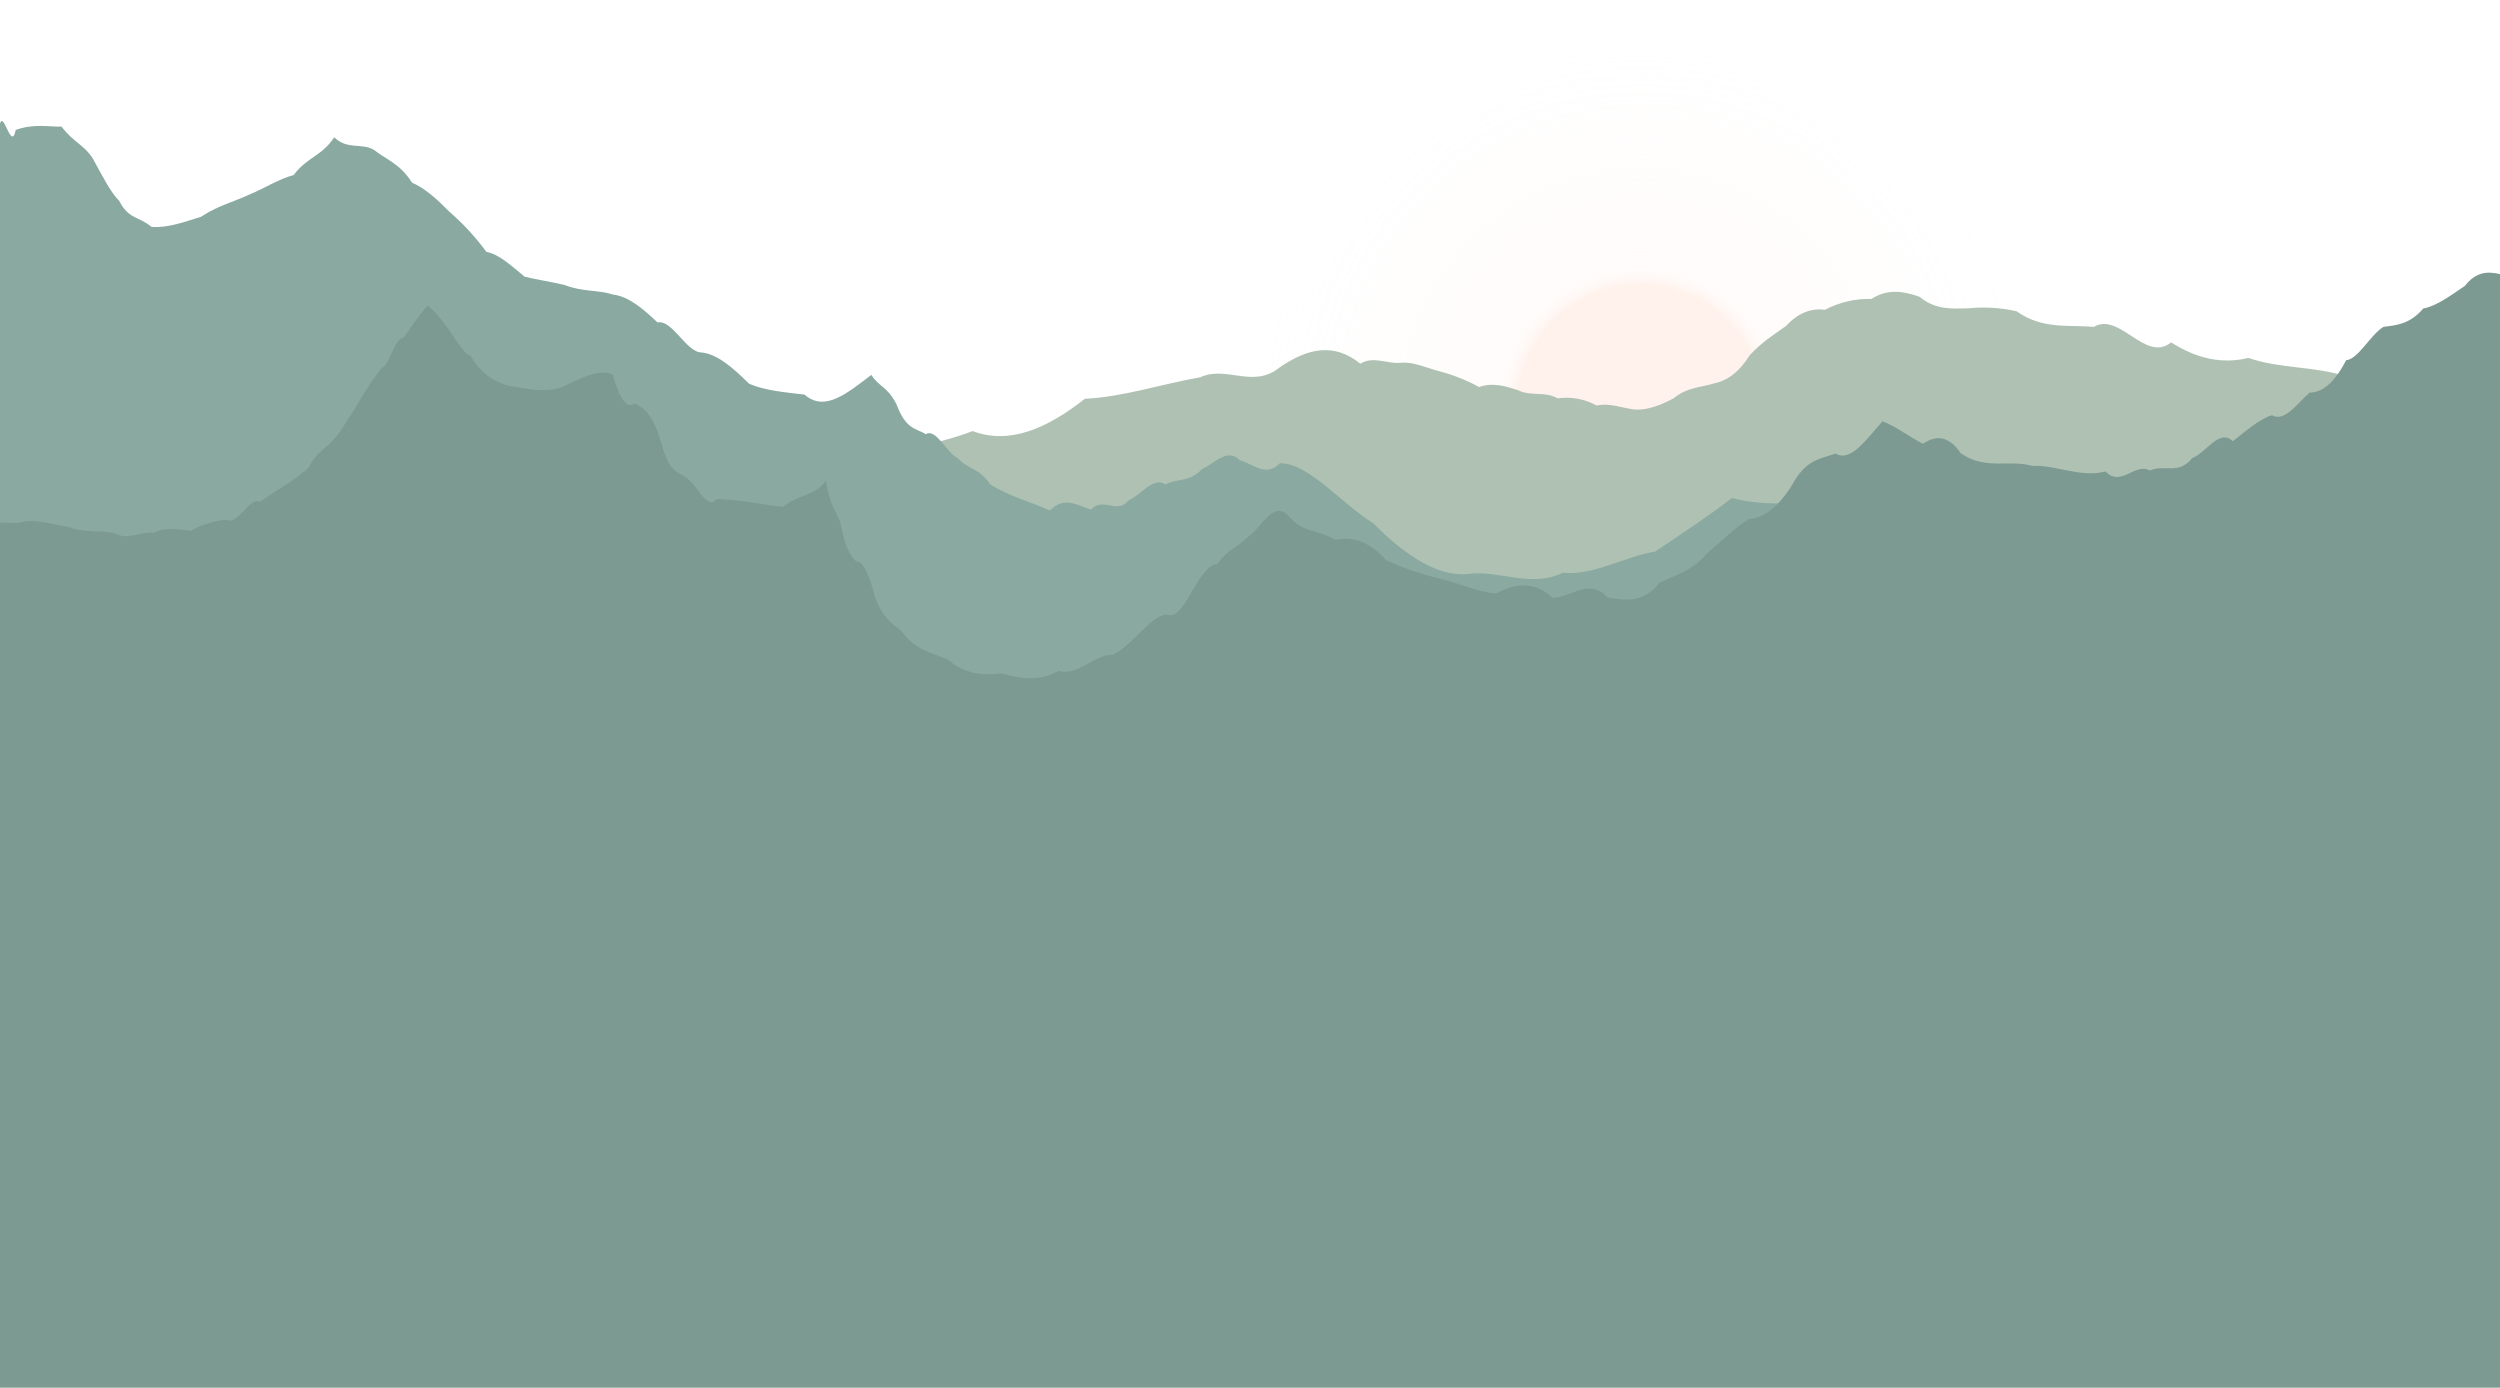
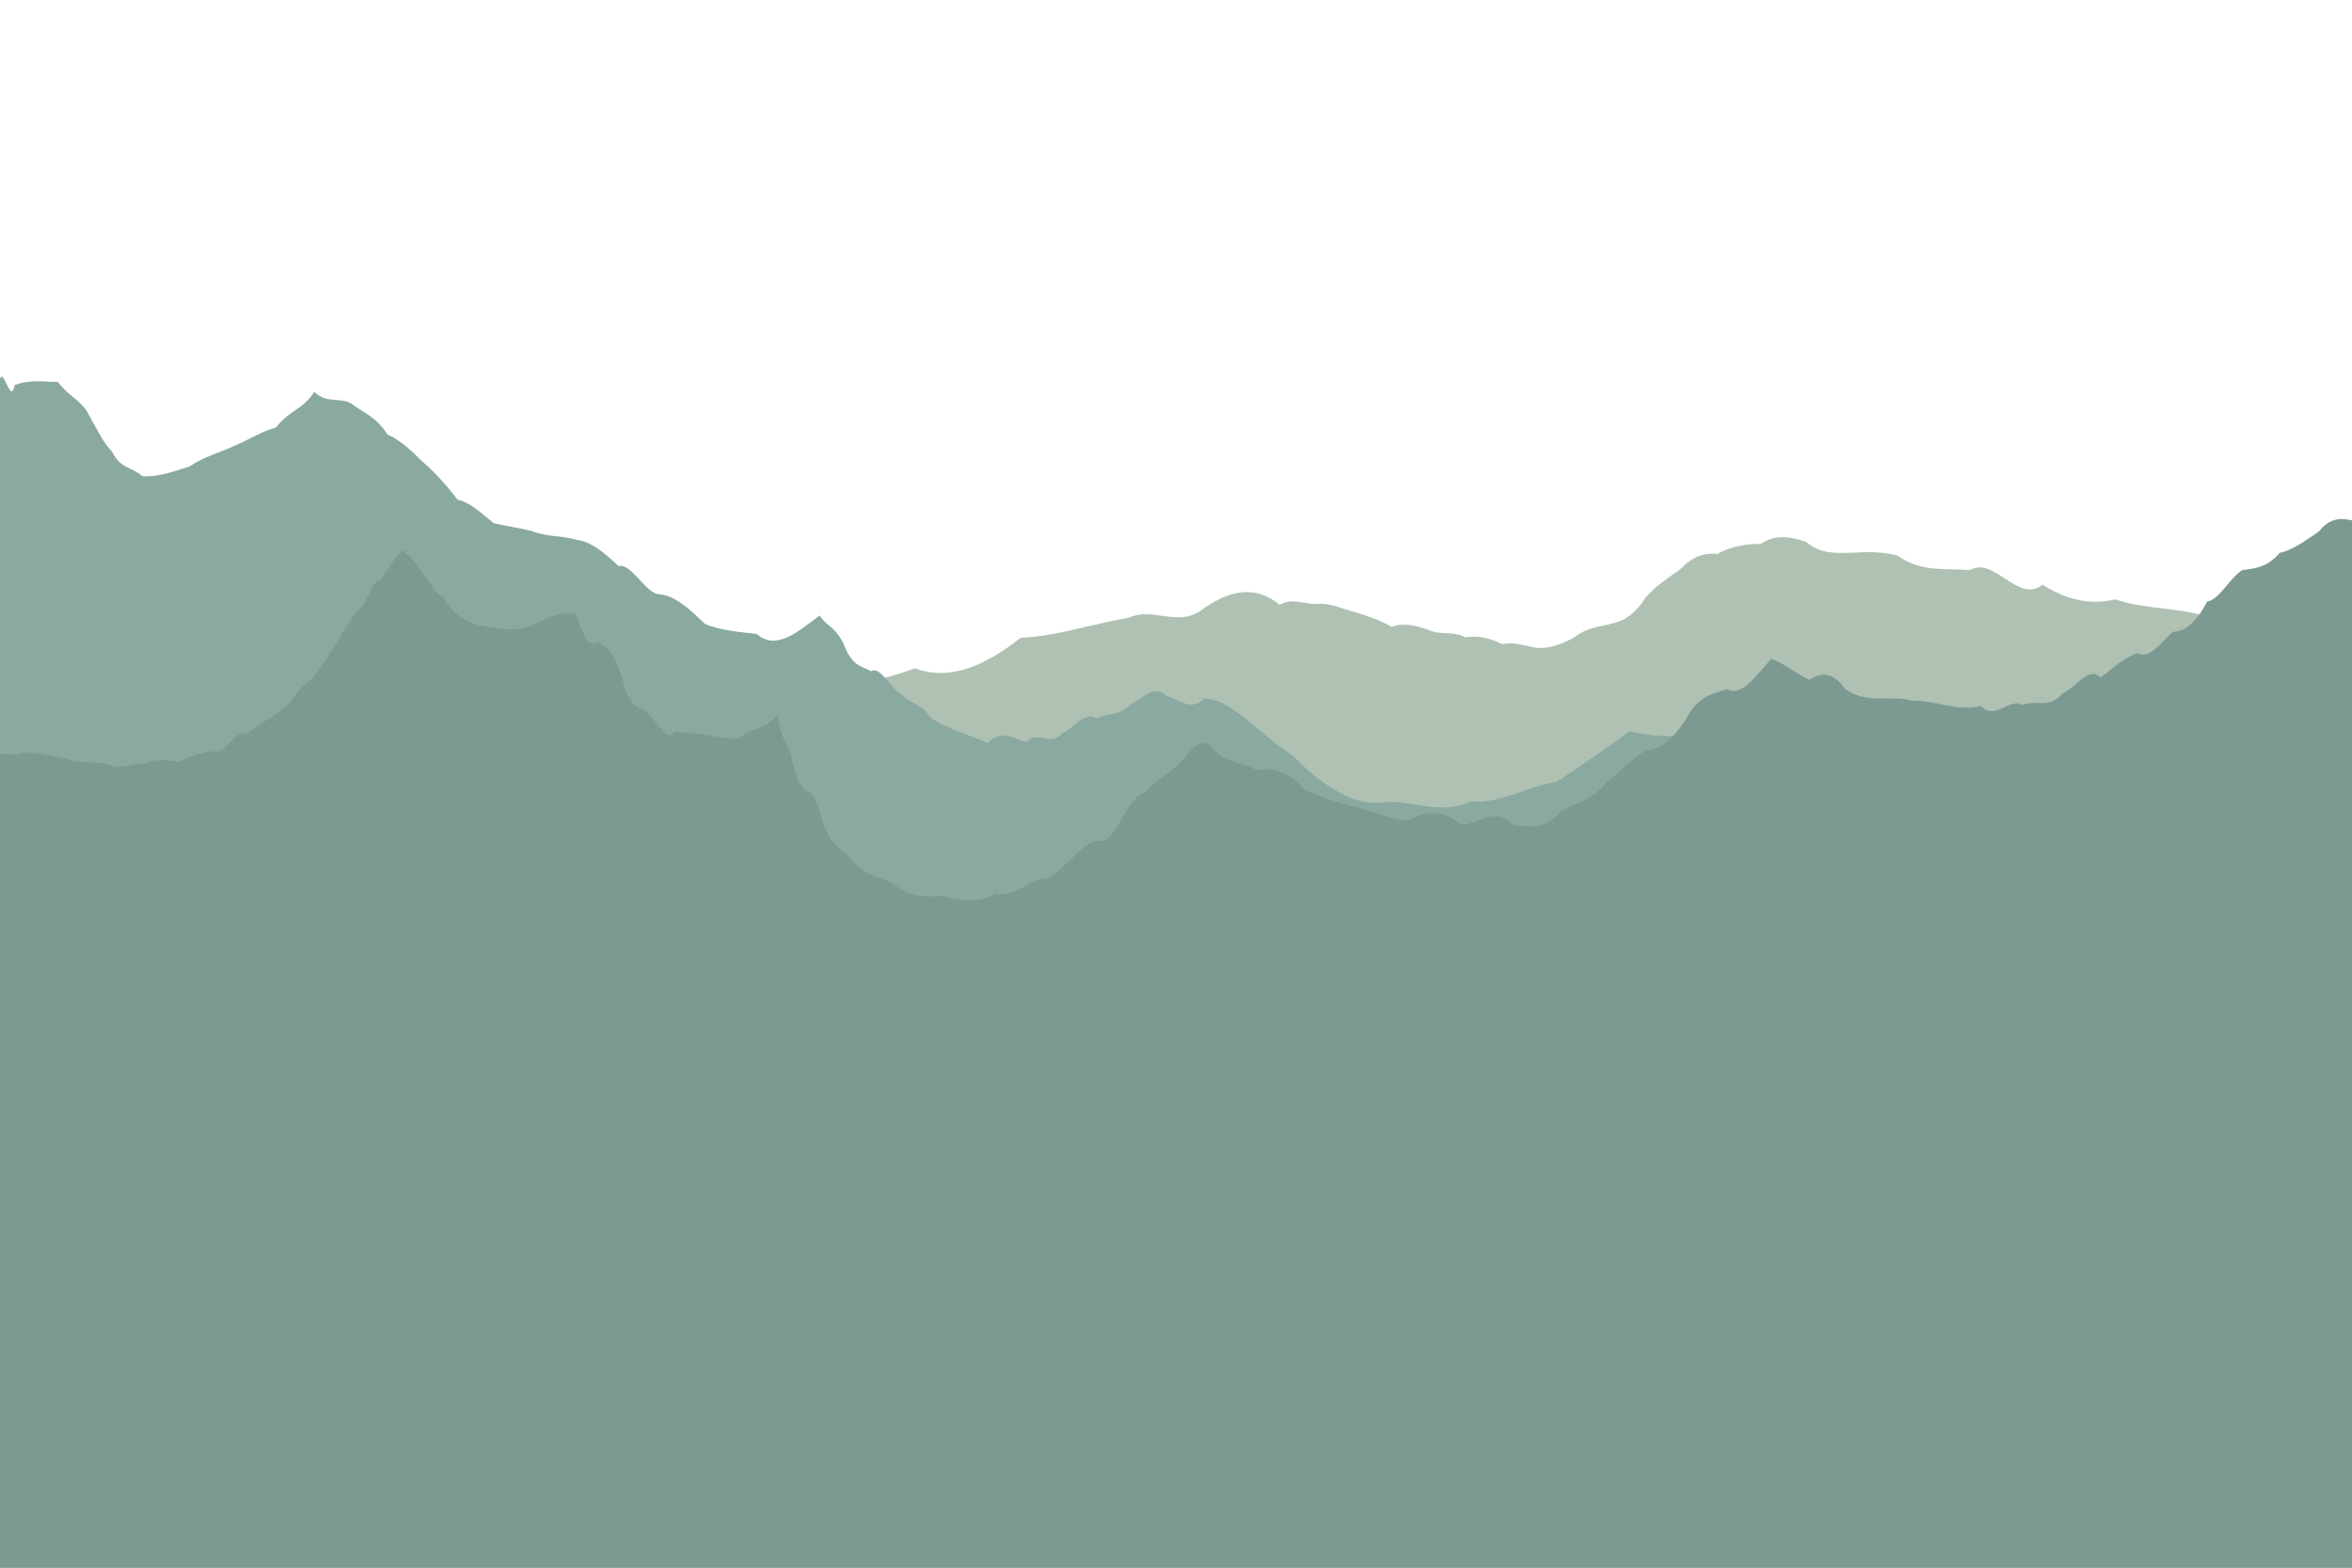
- <svg xmlns="http://www.w3.org/2000/svg" viewBox="0 0 750 416.23">
-   <defs>
-     <style>.cls-1{isolation:isolate;}.cls-2{fill:#34494c;}.cls-3{opacity:0.6;mix-blend-mode:screen;fill:url(#Безымянный_градиент_27);}.cls-4{fill:url(#Безымянный_градиент_19);}.cls-5{fill:#afc1b3;}.cls-6{fill:#8aa9a1;}.cls-7{fill:#7c9a92;}</style>
-     <radialGradient id="Безымянный_градиент_27" cx="492.22" cy="122.55" r="122.55" gradientUnits="userSpaceOnUse">
-       <stop offset="0" stop-color="#fff2ec" />
-       <stop offset="0.05" stop-color="#fff2ec" stop-opacity="0.91" />
-       <stop offset="0.2" stop-color="#fff2ec" stop-opacity="0.67" />
-       <stop offset="0.35" stop-color="#fff2ec" stop-opacity="0.47" />
-       <stop offset="0.5" stop-color="#fff2ec" stop-opacity="0.3" />
-       <stop offset="0.64" stop-color="#fff2ec" stop-opacity="0.17" />
-       <stop offset="0.77" stop-color="#fff2ec" stop-opacity="0.08" />
-       <stop offset="0.9" stop-color="#fff2ec" stop-opacity="0.02" />
-       <stop offset="1" stop-color="#fff2ec" stop-opacity="0" />
-     </radialGradient>
-     <radialGradient id="Безымянный_градиент_19" cx="492.22" cy="122.55" r="42.66" gradientUnits="userSpaceOnUse">
-       <stop offset="0.87" stop-color="#fff2ec" />
-       <stop offset="0.87" stop-color="#fff2ec" stop-opacity="0.9" />
-       <stop offset="0.89" stop-color="#fff2ec" stop-opacity="0.69" />
-       <stop offset="0.9" stop-color="#fff2ec" stop-opacity="0.51" />
-       <stop offset="0.92" stop-color="#fff2ec" stop-opacity="0.35" />
-       <stop offset="0.93" stop-color="#fff2ec" stop-opacity="0.22" />
-       <stop offset="0.95" stop-color="#fff2ec" stop-opacity="0.13" />
-       <stop offset="0.96" stop-color="#fff2ec" stop-opacity="0.06" />
-       <stop offset="0.98" stop-color="#fff2ec" stop-opacity="0.01" />
-       <stop offset="1" stop-color="#fff2ec" stop-opacity="0" />
-     </radialGradient>
-   </defs>
-   <g class="cls-1">
-     <g id="OBJECTS">
-       <rect class="cls-2" x="492.53" y="330.68" width="141.11" height="53.36" />
-       <circle class="cls-3" cx="492.22" cy="122.55" r="122.55" />
-       <circle class="cls-4" cx="492.22" cy="122.55" r="42.66" />
-       <path class="cls-5" d="M750,211.37c-4.7-4.09-10.46-6.58-17.09-8.33-9.56-1.64-19.31-5.27-29.1-6.37-9.79-3.12-19.62-2.21-29.31-5.52-7.72,1.88-15.44.29-23.16-4.67-7.72,6.26-15.44-9.23-23.16-4.66-7.73-.66-15.45.85-23.17-4.66a44.38,44.38,0,0,0-14.49-.89c-4.87.07-9.76.59-14.63-3.45-4.86-1.73-9.7-2.5-14.45.64a27.81,27.81,0,0,0-13.94,3.25c-4.1-.56-8,.87-11.67,4.83-3.73,2.67-7.33,4.87-10.94,8.85-3.62,5.7-7.25,7.73-11,8.49-3.77,1.17-7.68,1-11.88,4.42-3.77,2-7.58,3.49-11.42,3.36-3.84-.44-7.71-2.12-11.59-1.22a18.65,18.65,0,0,0-11.71-2.17c-3.91-2.2-7.84-.52-11.76-2.39-3.93-1.32-7.86-2.44-11.78-1A53,53,0,0,0,432,195.2c-4-1-7.93-3-11.91-2.6s-8-2.14-12,.28c-4-3.26-8-4.37-12-4s-8,2.27-12.05,5c-8,6.69-16-.59-24,3.08-11.55,2-23.14,5.92-34.57,6.44-11.44,9-22.73,13.86-33.7,9.69-11,4.37-21.62,4.13-31.78,14.46-10.15,5.76-19.79,14.58-28.42,20.77-8.63,8.88-16.25,16.27-22.36,26.88a111.81,111.81,0,0,0-13.33,32,69.94,69.94,0,0,0-1.7,22,42.08,42.08,0,0,0,7,20.28c8.46,12.2,23.43,17.9,37.71,22,52,14.9,106.53,17.6,160.53,20.2L676.28,405c23,1.11,47.24,1.95,67.64-8.71a66,66,0,0,0,6.08-3.64Z" transform="translate(0 -83.77)" />
-       <path class="cls-6" d="M750,198.43c-11.23,3.76-22.41,9.35-33.07,14-24.46,10.75-50.26,16.74-76.68,19.86-13.21,1.56-26.58,2.4-40,2.75-13.43.61-26.93-.2-40.41-.17-13.48-1.67-26.93,1.8-40.27-1.68-6.52,5.05-14.43,10.27-23.1,16.1-8.68,1.27-18.11,7.19-27.66,6.32-9.56,4.66-19.24-.93-28.41.35-8.91.92-18.71-5.39-28.43-15.22-9.72-6-19.37-18.09-28-18-4.2,4.38-8.2.07-12.07-.93-3.88-3.86-7.63,1.18-11.31,2.69-3.69,4.08-7.31,2.63-10.94,4.6-3.63-2.48-7.27,3.13-11,4.75-3.71,4.42-7.49-1.19-11.42,2.8-3.92-1.26-8-4.16-12.25.29-5.36-2.58-11.58-3.9-18-7.91-3.21-4.94-6.48-4.32-9.71-7.87-3.23-1.43-6.42-9-9.5-7.14-3.08-1.8-6-1.42-8.79-8.88-2.76-5.52-5.31-5.26-7.57-8.91-7.4,5.62-14,11.22-20.06,5.92-6-.72-11.51-1.13-16.59-3.23-5.09-5.07-9.79-9-14.31-9.41-4.52,0-8.85-10-13.19-9-4.35-4.14-8.71-7.81-13.27-8.35-4.57-1.48-9.34-.8-14.52-2.87-4.14-1-8.15-1.56-12.05-2.49-3.91-3.19-7.72-6.81-11.48-7.45a74.36,74.36,0,0,0-11.18-12.12c-3.71-3.77-7.41-7.09-11.15-8.66-3.75-5.86-7.53-6.75-11.41-9.83-3.87-2.24-7.84.12-11.94-3.78-3.83,5.8-7.91,5.71-12.19,11.34-4.28,1.08-8.76,4-13.39,5.89-4.63,2.17-9.41,3.31-14.3,6.58-4.88,1.51-9.87,3.43-14.92,3.07-3.85-3.22-6.9-2.27-9.67-7.78-2.78-2.75-5.27-7.93-8-12.83-2.72-4.15-5.66-4.66-9.34-9.49-3.67.17-8.08-1-13.73,1-1.34,6.65-3.63-6-4.74-1.8V500H750Z" transform="translate(0 -83.77)" />
-       <path class="cls-7" d="M750,166c-3.55-.82-7.08-.87-10.56,3.55-4.23,2.85-8.4,6-12.48,6.79-4.07,4.73-8.06,5-11.93,5.49-3.86,2.32-7.6,9.76-11.19,10-3.58,6.93-7.23,9.73-10.93,9.71-3.71,3.15-7.48,9-11.32,6.79-3.84,1.17-7.75,4.73-11.74,7.8-4-3.93-8.05,3.52-12.2,5.07-4.15,5.19-8.38,1.74-12.7,3.74-4.33-2.54-8.74,5.11-13.25.28-7.67,1.92-14.85-2-22-1.68-7.1-2-14.12,1.36-21.48-3.81-3.67-5.37-7.43-5.42-11.33-2.85-3.89-1.85-7.92-5.16-12.13-6.73-4.91,5.49-9.59,12.41-14.11,9.68-4.52,1.67-8.88,1.61-13.17,9.69-4.29,6.68-8.5,9.7-12.71,9.93-4.21,2.42-8.43,6.78-12.73,10.4-4.46,5.34-9.23,6.27-14.23,8.81-5,6.19-10.21,5.23-15.57,4.36-5.36-6-10.87,0-16.45.08-5.58-5.08-11.22-4.38-16.85-1.31-5.64-.29-11.26-3.12-16.79-4.37a90,90,0,0,1-16.26-5.56c-5.27-5.89-10.38-7.23-15.25-6.14-4.86-3-9.47-1.94-13.77-6.81-4.69-5.74-8.72,3.54-12.26,5.79-3.55,3.42-6.61,4.09-9.38,8.28-5.55-.05-9.93,16.95-14.65,15.25-4.72-.76-9.78,8.26-16.69,12-5.18-.47-10.72,6.64-16.36,4.8-5.65,3.36-11.4,2.29-17,.77-5.62.61-11.09.31-16.19-4.2-5.09-2.06-9.8-2.86-13.89-8.51-3.08-2.48-5.66-4.07-7.89-10-2.23-8.8-4.12-10.94-5.81-11-1.69-1.75-3.18-3.65-4.63-11.54-1.45-4-2.85-4-4.35-12.55-3.56,4.79-7.61,3.78-12.84,7.78-5.22-.36-11.64-2-19.92-2.33-2.6,3.35-5.36-3.08-8.17-5.53-2.8-3.14-5.65-.79-8.41-11.1-2.77-9.71-5.46-10.36-7.94-12.11-2.48,2.14-4.76-1.7-6.71-8.66-5.08-1.75-10.33,1.79-15.59,4-5.27,1.68-10.54.21-15.67-.56-5.12-1.65-8.11-3.68-11.36-8.94-3.25-1.21-6.74-10.2-12.85-15.06-2.65,2.7-5.09,6.62-7.36,9.76-2.26-.52-4.36,8.42-6.35,8.86-4,4.59-7.48,11.6-11,16.67-4.79,8.11-7.6,6.84-11,13.22-3.4,3.37-7.4,5.31-14.58,10.31-3.31-1.57-6.71,7.31-10.19,5.35A28,28,0,0,0,57.23,243c-3.64-.42-7.35-1.24-11.13.59-3.79-.44-7.64,2.31-11.56.25-4.18-1.2-8.93,0-13.92-2-5-.68-10.24-2.77-15.4-1.14-1.76-.14-3.5-.16-5.22-.13V500H750Z" transform="translate(0 -83.77)" />
+ <svg xmlns="http://www.w3.org/2000/svg" version="1.1" x="0px" y="0px" viewBox="0 0 750 500" style="enable-background:new 0 0 750 500;" xml:space="preserve">
+   <style type="text/css">
+ 	.st0{fill:#AFC1B3;}
+ 	.st1{fill:#8AA9A1;}
+ 	.st2{fill:#7C9A92;}
+ </style>
+   <g id="BACKGROUND">
+ </g>
+   <g id="OBJECTS">
+     <g>
+       <path class="st0" d="M750,211.37c-4.7-4.09-10.46-6.58-17.09-8.33c-9.56-1.64-19.32-5.27-29.11-6.37    c-9.79-3.11-19.61-2.21-29.31-5.52c-7.72,1.88-15.44,0.29-23.16-4.66c-7.72,6.26-15.44-9.24-23.16-4.66    c-7.72-0.66-15.44,0.85-23.16-4.66c-4.77-1.26-9.62-1.21-14.49-0.88c-4.87,0.07-9.77,0.59-14.63-3.46    c-4.87-1.72-9.7-2.49-14.45,0.64c-4.75,0.02-9.41,0.73-13.94,3.25c-4.1-0.56-7.95,0.87-11.67,4.83    c-3.72,2.67-7.33,4.87-10.94,8.85c-3.62,5.71-7.24,7.73-11.01,8.49c-3.77,1.17-7.69,1.04-11.88,4.42    c-3.77,2.02-7.59,3.49-11.42,3.36c-3.84-0.44-7.7-2.12-11.59-1.22c-3.89-2.01-7.79-2.79-11.7-2.17c-3.92-2.2-7.84-0.52-11.77-2.39    c-3.93-1.31-7.86-2.44-11.78-0.96c-3.92-2.31-7.84-3.51-11.74-4.72c-3.95-1.04-7.92-3-11.91-2.59c-3.99,0.26-7.98-2.15-11.99,0.27    c-4.01-3.26-8.02-4.37-12.04-3.98c-4.02,0.39-8.04,2.27-12.05,5.01c-8.03,6.7-16.04-0.59-23.99,3.08    c-11.56,1.97-23.14,5.92-34.57,6.44c-11.44,8.99-22.73,13.86-33.7,9.69c-10.97,4.37-21.62,4.14-31.78,14.47    c-10.16,5.76-19.8,14.58-28.42,20.77c-8.63,8.88-16.25,16.27-22.36,26.88c-6.11,10.06-10.72,20.96-13.33,31.98    c-1.63,7.12-2.39,14.68-1.7,21.95s2.83,14.27,7,20.27c8.47,12.2,23.43,17.9,37.71,22c51.97,14.9,106.53,17.59,160.53,20.19    c92.3,4.45,184.59,8.89,276.89,13.34c22.99,1.11,47.24,1.96,67.64-8.71c2.11-1.1,4.13-2.33,6.08-3.64V211.37z" />
+       <path class="st1" d="M750,198.43c-11.23,3.75-22.41,9.35-33.07,14.03c-24.46,10.74-50.26,16.74-76.68,19.86    c-13.21,1.56-26.58,2.4-40.01,2.75c-13.43,0.61-26.93-0.2-40.41-0.17c-13.48-1.67-26.93,1.8-40.27-1.69    c-6.52,5.06-14.43,10.28-23.11,16.11c-8.67,1.27-18.1,7.19-27.66,6.32c-9.56,4.66-19.24-0.93-28.41,0.35    c-8.91,0.92-18.7-5.39-28.43-15.22c-9.72-6.02-19.37-18.09-28-17.97c-4.2,4.39-8.2,0.07-12.08-0.93    c-3.87-3.86-7.62,1.18-11.31,2.7c-3.69,4.08-7.31,2.63-10.94,4.59c-3.63-2.47-7.27,3.14-10.98,4.76    c-3.71,4.41-7.49-1.19-11.42,2.79c-3.92-1.26-7.99-4.15-12.26,0.29c-5.35-2.57-11.58-3.9-18.01-7.91    c-3.21-4.94-6.48-4.32-9.71-7.87c-3.23-1.43-6.43-8.97-9.5-7.14c-3.08-1.8-6.04-1.42-8.79-8.88c-2.76-5.52-5.31-5.27-7.57-8.91    c-7.39,5.61-14.01,11.21-20.06,5.92c-6.04-0.72-11.51-1.13-16.59-3.23c-5.08-5.07-9.79-9.04-14.3-9.41    c-4.52,0.01-8.85-9.96-13.2-9.03c-4.35-4.13-8.7-7.8-13.27-8.34c-4.57-1.48-9.34-0.8-14.52-2.87c-4.15-1-8.15-1.56-12.05-2.49    c-3.91-3.19-7.72-6.8-11.48-7.45c-3.76-5-7.47-8.97-11.18-12.11c-3.71-3.77-7.41-7.1-11.15-8.67c-3.74-5.86-7.53-6.75-11.41-9.83    c-3.88-2.24-7.84,0.12-11.94-3.78c-3.83,5.8-7.91,5.72-12.19,11.34c-4.28,1.08-8.76,3.98-13.39,5.89    c-4.63,2.17-9.41,3.31-14.3,6.58c-4.89,1.51-9.88,3.43-14.92,3.06c-3.85-3.21-6.9-2.27-9.67-7.77c-2.77-2.75-5.26-7.93-7.98-12.83    c-2.72-4.15-5.66-4.65-9.33-9.49c-3.68,0.17-8.09-1.01-13.74,1.02c-1.33,6.65-3.62-5.97-4.74-1.81c0,2.13,0,2.77,0,13    c0,4.63,0,9.38,0,14.79c0,5.83,0,12.53,0,20.04c0,13.22,0,31.71,0,50.43C0,331.56,0,500,0,500h750V198.43z" />
+       <path class="st2" d="M750,165.97c-3.55-0.82-7.08-0.87-10.56,3.55c-4.23,2.85-8.4,5.98-12.47,6.79    c-4.08,4.74-8.07,5.03-11.93,5.49c-3.86,2.33-7.61,9.77-11.19,10c-3.59,6.93-7.23,9.73-10.93,9.7c-3.71,3.16-7.48,9.04-11.32,6.79    c-3.84,1.17-7.75,4.73-11.74,7.79c-3.99-3.92-8.05,3.53-12.2,5.07c-4.15,5.19-8.38,1.74-12.71,3.75    c-4.32-2.54-8.74,5.11-13.25,0.28c-7.67,1.92-14.85-2.01-21.95-1.68c-7.1-2.02-14.12,1.36-21.47-3.82    c-3.68-5.36-7.44-5.42-11.33-2.84c-3.89-1.85-7.92-5.16-12.13-6.74c-4.91,5.49-9.59,12.41-14.11,9.68    c-4.52,1.68-8.88,1.61-13.17,9.69c-4.29,6.69-8.5,9.71-12.71,9.93c-4.21,2.43-8.43,6.79-12.73,10.4    c-4.47,5.34-9.24,6.27-14.23,8.82c-4.99,6.18-10.21,5.23-15.57,4.36c-5.36-6-10.87,0.01-16.45,0.08    c-5.58-5.08-11.22-4.38-16.85-1.31c-5.63-0.3-11.26-3.12-16.79-4.37c-5.53-1.35-10.98-3.14-16.25-5.56    c-5.28-5.89-10.39-7.23-15.25-6.15c-4.86-2.96-9.48-1.94-13.77-6.8c-4.69-5.74-8.72,3.53-12.26,5.78    c-3.54,3.42-6.61,4.09-9.38,8.28c-5.55-0.05-9.93,16.96-14.65,15.25c-4.72-0.75-9.78,8.26-16.69,11.97    c-5.18-0.47-10.72,6.64-16.36,4.8c-5.64,3.36-11.39,2.29-17.01,0.77c-5.61,0.61-11.09,0.31-16.19-4.2    c-5.09-2.06-9.81-2.86-13.89-8.51c-3.08-2.48-5.66-4.07-7.89-9.96c-2.23-8.8-4.12-10.94-5.81-10.99    c-1.69-1.76-3.18-3.65-4.63-11.54c-1.45-3.98-2.85-3.97-4.35-12.55c-3.56,4.79-7.6,3.78-12.83,7.78    c-5.23-0.36-11.64-2.01-19.93-2.33c-2.6,3.36-5.36-3.07-8.16-5.53c-2.8-3.14-5.65-0.79-8.42-11.11    c-2.77-9.71-5.45-10.36-7.94-12.11c-2.48,2.14-4.76-1.7-6.71-8.65c-5.07-1.75-10.33,1.78-15.59,3.96    c-5.26,1.67-10.54,0.2-15.66-0.57c-5.12-1.64-8.12-3.68-11.36-8.93c-3.25-1.21-6.74-10.2-12.85-15.06    c-2.66,2.7-5.09,6.62-7.36,9.76c-2.27-0.52-4.37,8.42-6.35,8.87c-3.97,4.59-7.48,11.6-10.96,16.66    c-4.79,8.11-7.6,6.85-11.01,13.22c-3.4,3.37-7.4,5.31-14.58,10.31c-3.32-1.57-6.72,7.3-10.2,5.34c-3.48,0.28-7.04,1.49-10.68,3.41    c-3.64-0.42-7.35-1.24-11.13,0.59c-3.78-0.44-7.64,2.3-11.55,0.25c-4.18-1.2-8.93-0.03-13.93-2.01    c-4.99-0.68-10.23-2.77-15.4-1.15c-1.75-0.14-3.49-0.15-5.22-0.12V500h750V165.97z" />
    </g>
  </g>
+   <g id="DESIGNED_BY_FREEPIK">
+ </g>
</svg>
